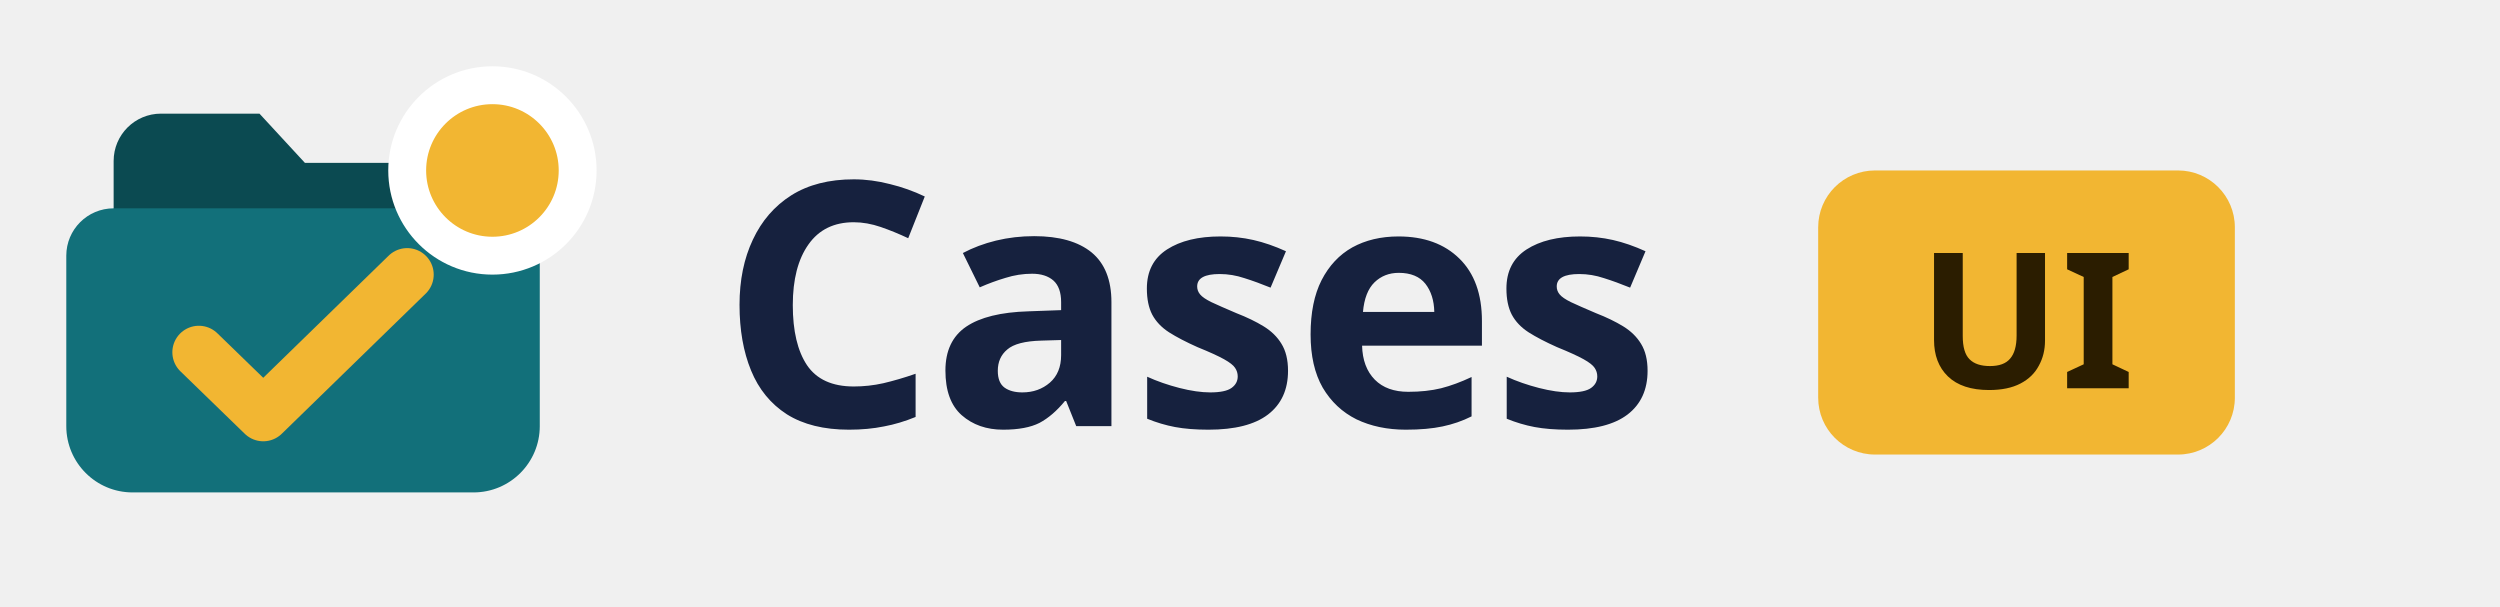
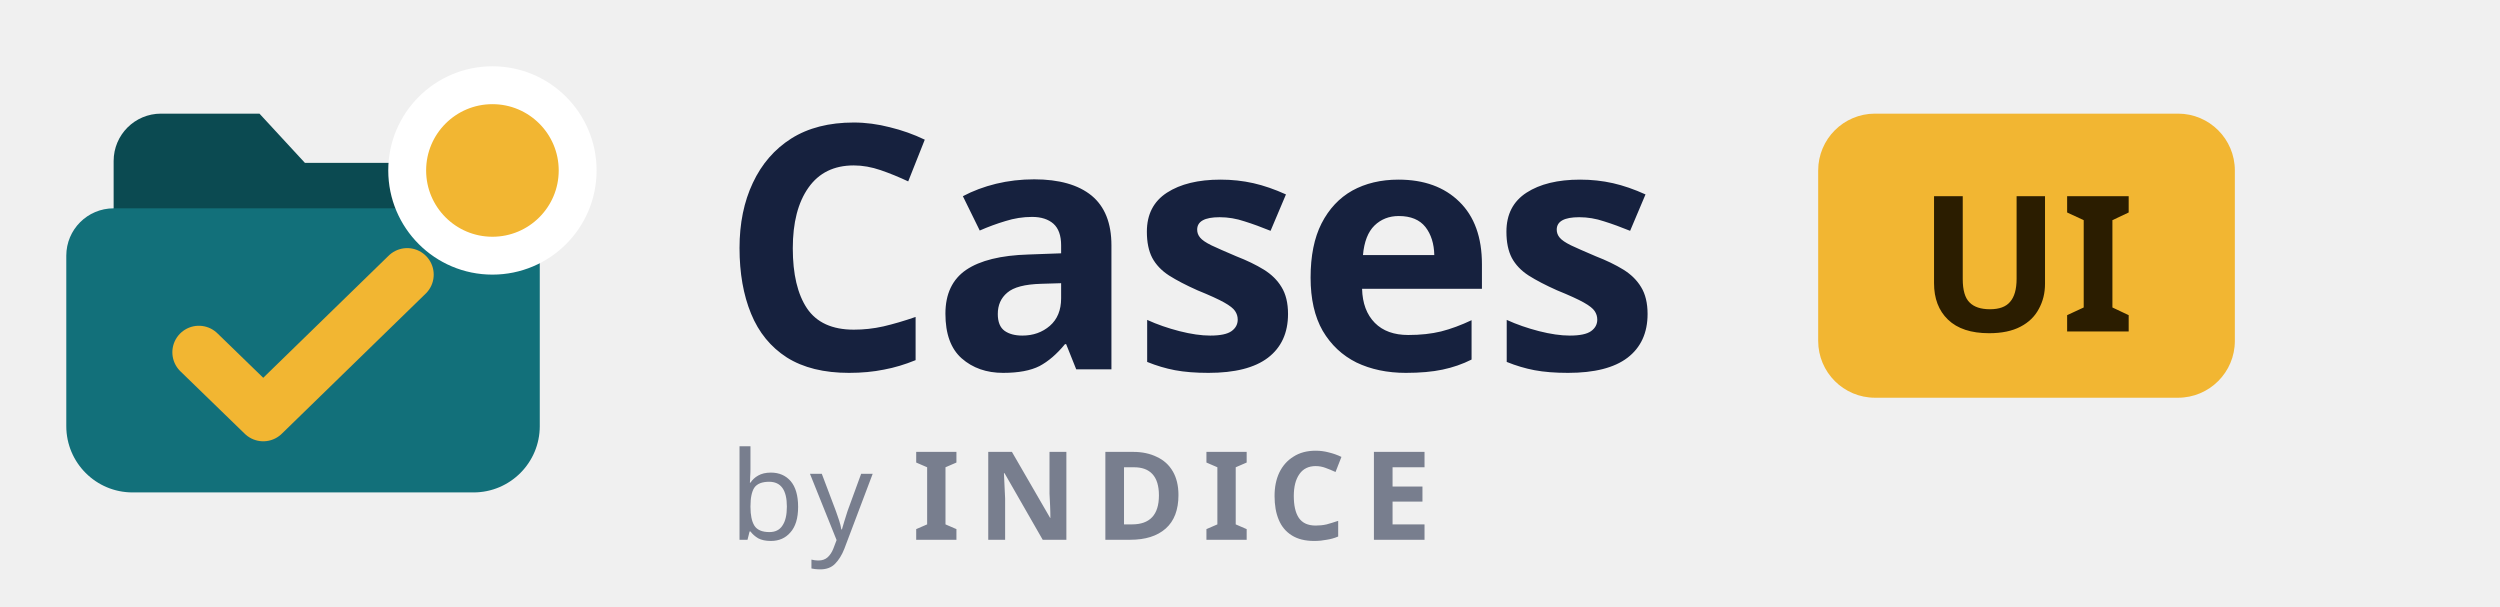
<svg xmlns="http://www.w3.org/2000/svg" viewBox="0 0 132 32">
  <path d="M6 8.5A2.5 2.5 0 0 1 8.5 6h5.2l2.4 2.6h7.4a2.5 2.5 0 0 1 2.5 2.5V20H6Z" fill="#0b4a51" />
  <path d="M3.5 13.5A2.5 2.5 0 0 1 6 11h20a2.5 2.5 0 0 1 2.5 2.5v9A3.5 3.5 0 0 1 25 26H7a3.5 3.5 0 0 1-3.5-3.5Z" fill="#12707a" />
  <path d="M10.5 18.6l3.4 3.3 7.6-7.4" fill="none" stroke="#f2b632" stroke-width="2.8" stroke-linecap="round" stroke-linejoin="round" />
  <circle cx="26" cy="9" r="4.5" fill="#f2b632" stroke="#ffffff" stroke-width="2" />
-   <text x="38" y="22.5" font-family="Commissioner, 'Segoe UI', sans-serif" font-size="18" font-weight="700" fill="#16213e" letter-spacing="-0.3">Cases</text>
-   <rect x="96" y="9" width="22" height="15" rx="3" fill="#f2b632" />
-   <text x="107" y="20.5" text-anchor="middle" font-family="Commissioner, 'Segoe UI', sans-serif" font-size="10" font-weight="700" fill="#2b1d00">UI</text>
+   <text x="38" y="19.5" font-family="Commissioner, 'Segoe UI', sans-serif" font-size="18" font-weight="700" fill="#16213e" letter-spacing="-0.3">Cases</text>
+   <rect x="96" y="6" width="22" height="15" rx="3" fill="#f2b632" />
+   <text x="107" y="17.5" text-anchor="middle" font-family="Commissioner, 'Segoe UI', sans-serif" font-size="10" font-weight="700" fill="#2b1d00">UI</text>
+   <text x="38.5" y="28.5" font-family="Commissioner, 'Segoe UI', sans-serif" font-size="6.5" font-weight="500" fill="#16213e" fill-opacity="0.55" letter-spacing="0.4">by <tspan font-weight="700" letter-spacing="0.9">INDICE</tspan>
+   </text>
</svg>
